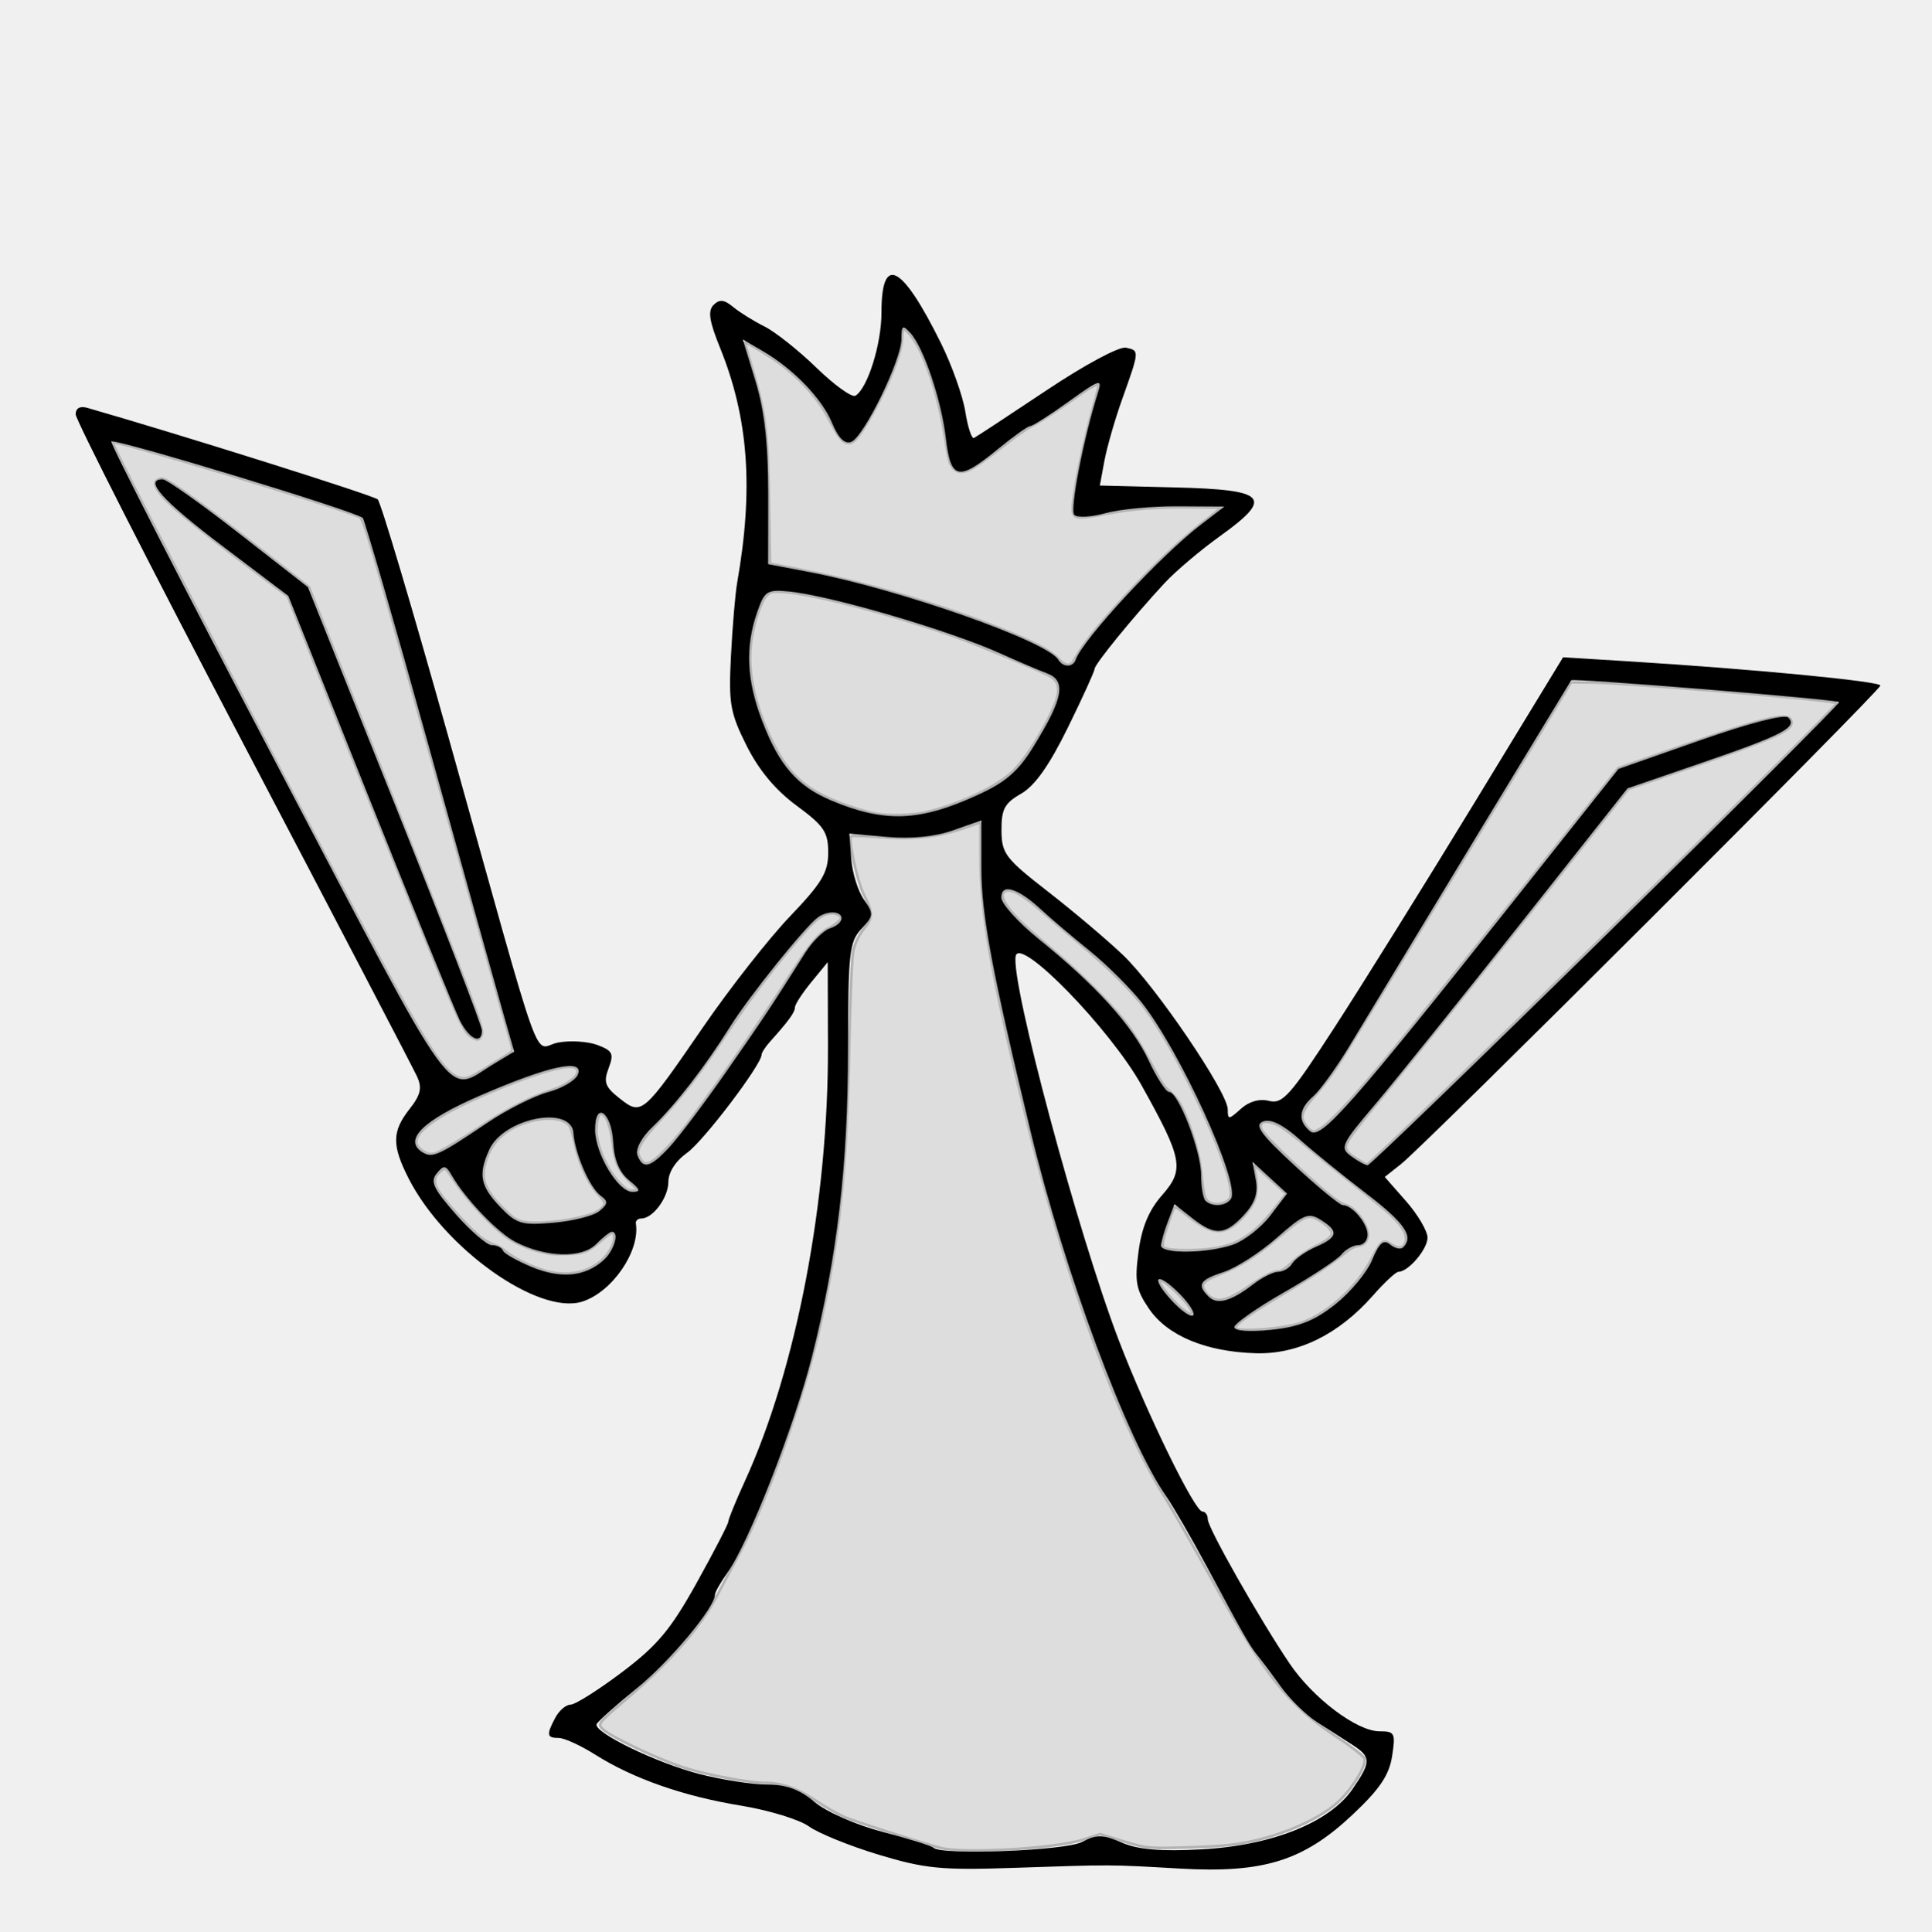
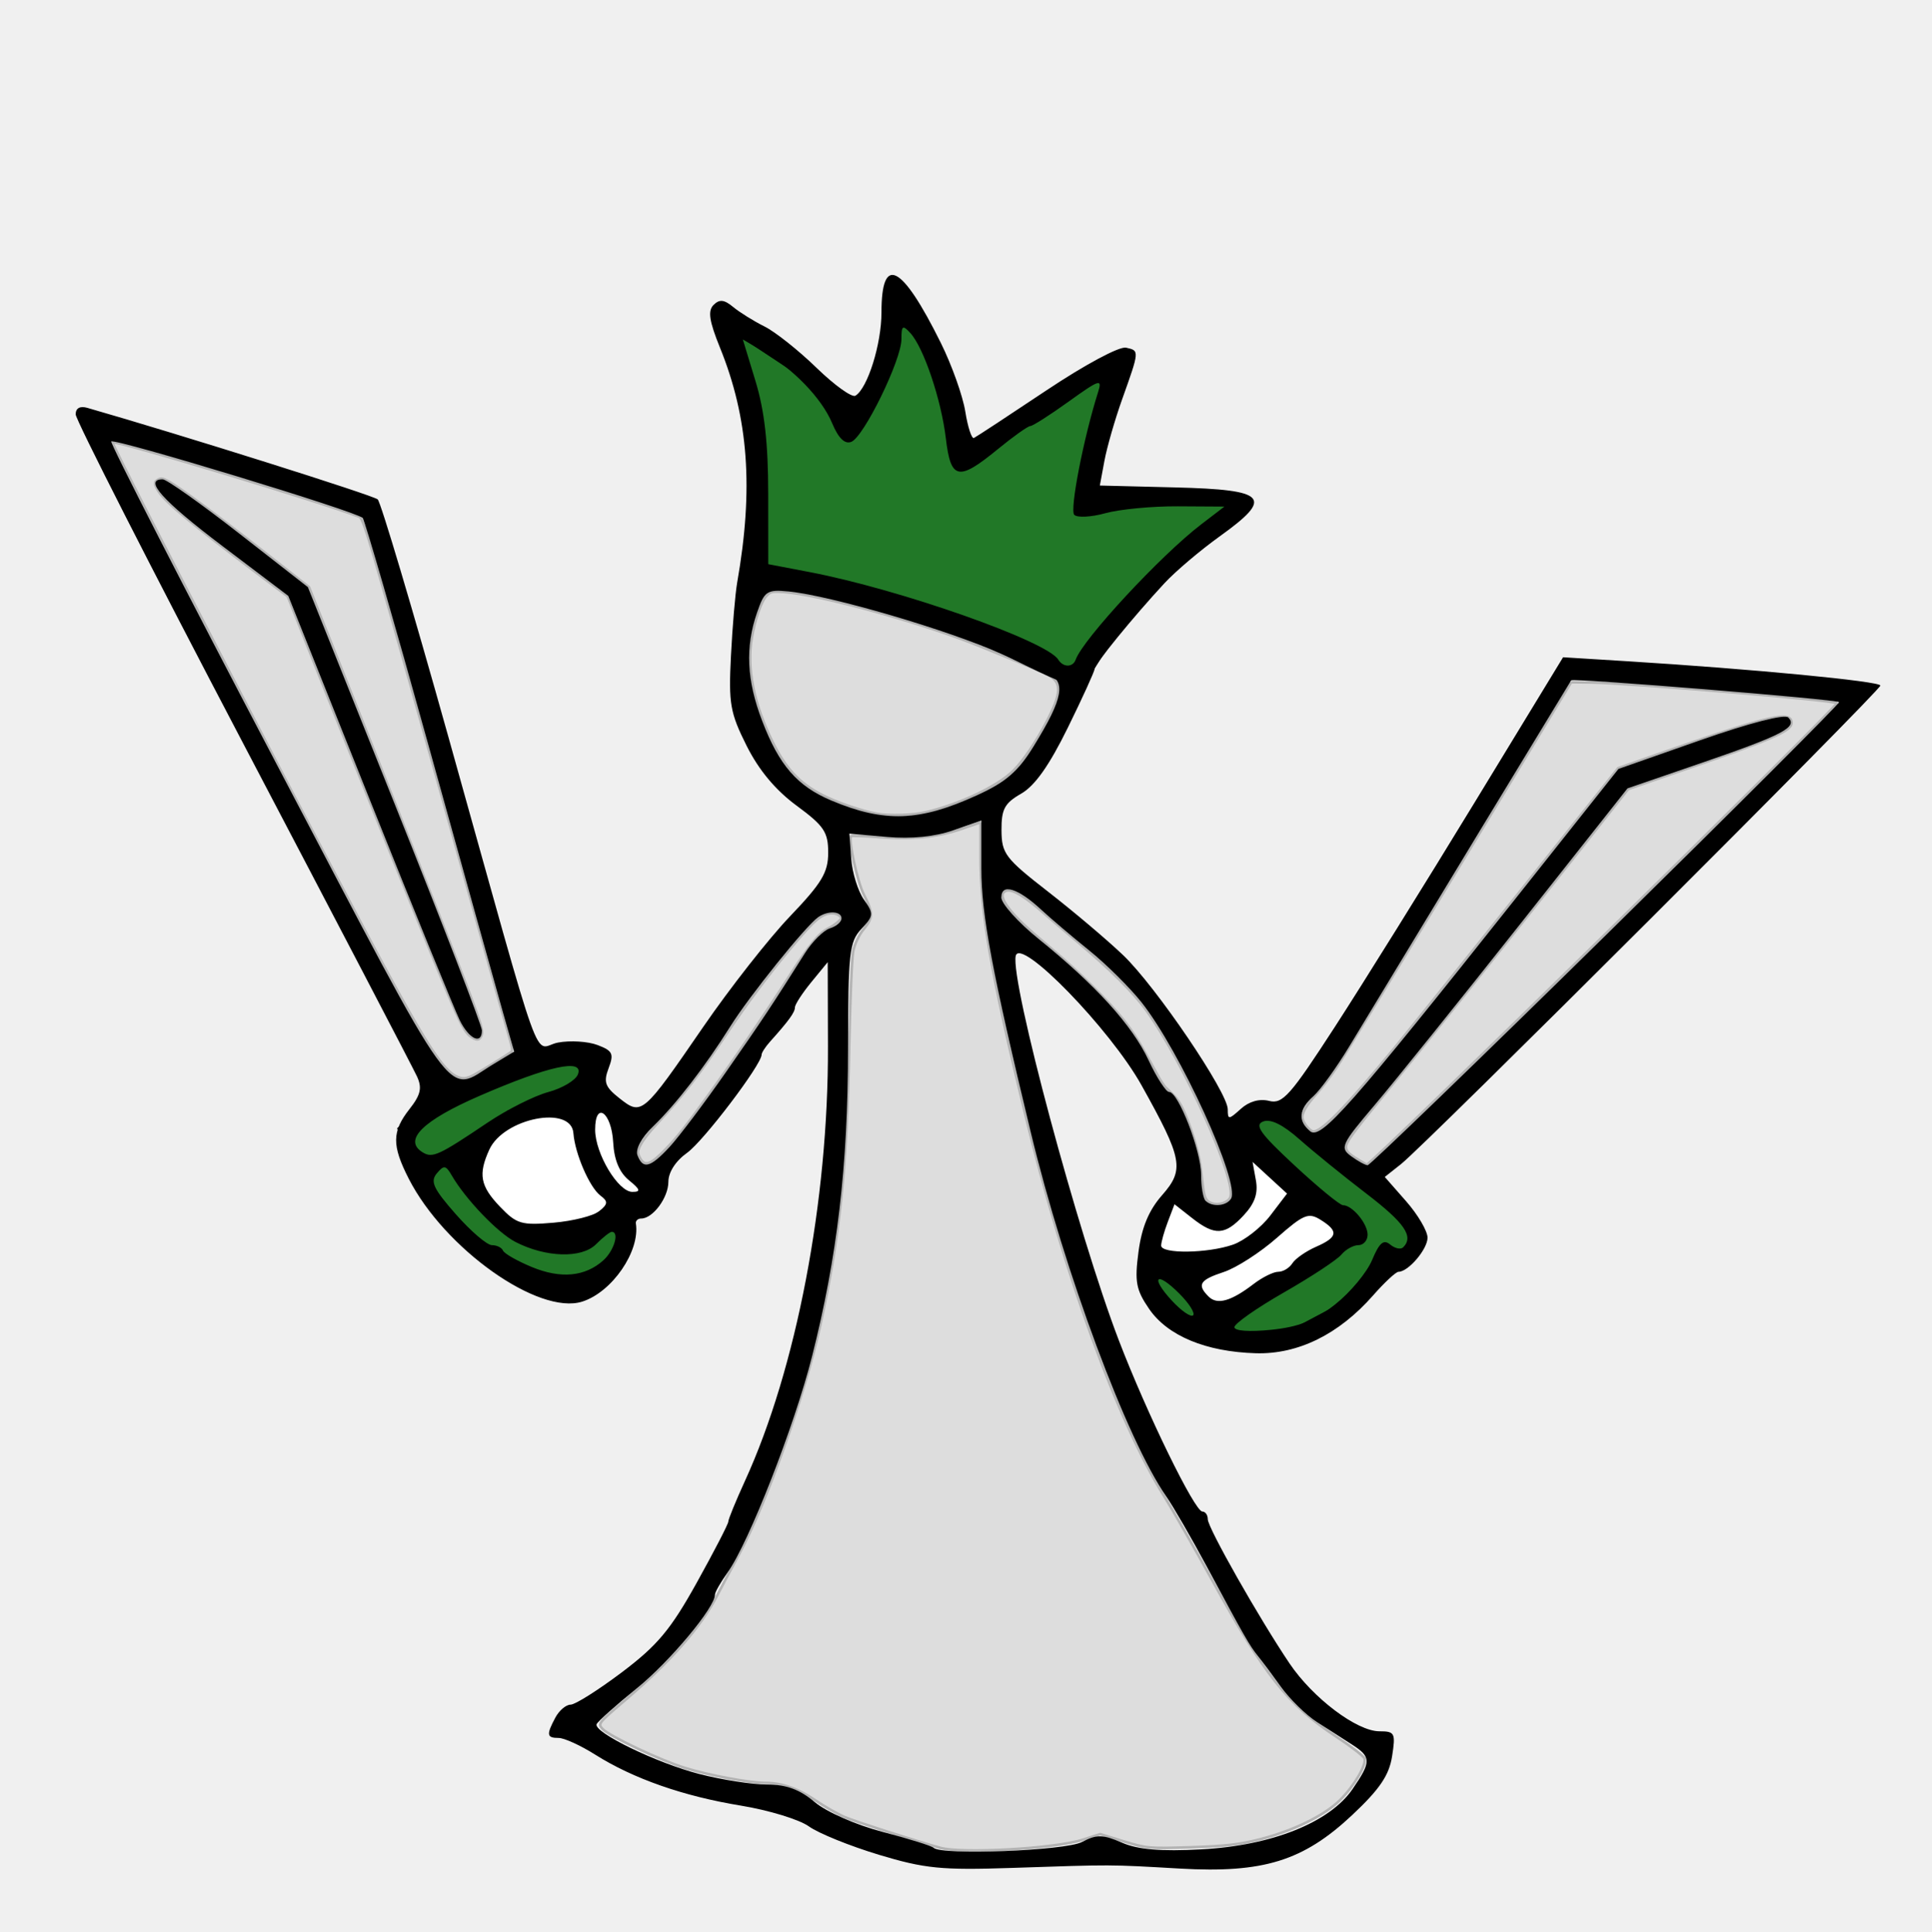
<svg xmlns="http://www.w3.org/2000/svg" id="svg3948" version="1.1" width="290" height="290">
  <defs id="defs3952">
    </defs>
  <path style="fill:#dddddd;fill-opacity:1;stroke:#b3b3b3;stroke-width:0.391;stroke-miterlimit:4;stroke-opacity:1;stroke-dasharray:none" d="m 135.648,49.481 c -0.092,0.057 -0.156,0.435 -0.156,0.844 0,1.198 -0.334,2.609 -1.094,4.656 -1.557,4.193 -5.062,10.534 -6.25,11.312 -1.102,0.722 -1.969,-0.039 -3.531,-3.094 -1.608,-3.144 -4.007,-5.918 -7.281,-8.438 -1.294,-0.995 -5.346,-3.498 -5.469,-3.375 -0.041,0.041 0.327,1.403 0.812,3 2.302,7.57 2.612,9.854 2.812,22.25 l 0.125,8 4.719,0.938 c 11.151,2.201 24.218,6.21 33.188,10.188 3.101,1.375 4.511,2.23 5.5,3.25 0.985,1.017 1.727,1.073 2.219,0.188 1.3,-2.343 3.36,-4.947 7.375,-9.344 4.635,-5.076 8.865,-9.016 13.188,-12.344 l 1.625,-1.281 -4.281,-0.062 c -5.25,-0.074 -9.013,0.219 -12.938,0.969 -4.573,0.874 -5.125,0.798 -5.125,-0.75 9e-5,-2.184 1.494,-9.541 3.062,-15.188 0.479,-1.725 0.844,-3.234 0.844,-3.375 0,-0.342 -1.161,0.248 -2.875,1.469 -2.918,2.078 -6.204,4.211 -7.25,4.719 -0.611,0.296 -2.338,1.518 -3.844,2.688 -4.684,3.637 -5.567,4.156 -6.781,4.156 -0.745,0 -1.439,-0.711 -1.719,-1.75 -0.121,-0.448 -0.43,-2.147 -0.688,-3.781 -0.763,-4.843 -2.077,-9.375 -3.719,-12.75 -0.831,-1.709 -2.117,-3.311 -2.469,-3.094 z m -118.75,16.938 c -0.292,0.292 33.708,65.807 42.188,81.281 5.209,9.506 7.509,12.922 9.312,13.875 0.982,0.519 1.566,0.494 2.781,-0.156 1.031,-0.552 4.831,-2.895 5.531,-3.406 0.343,-0.251 0.314,-0.388 -0.625,-3.656 -0.54,-1.881 -3.538,-12.567 -6.656,-23.75 -5.856,-21 -11.791,-42.009 -13.156,-46.625 -1.379,-4.663 -1.932,-6.238 -2.281,-6.375 -5.56,-2.177 -36.709,-11.572 -37.094,-11.188 z m 7.156,5.469 c 0.269,-0.055 0.52,0.032 1.031,0.281 1.631,0.795 8.411,5.855 18,13.406 l 3.312,2.594 5.344,13.406 c 6.29,15.732 15.865,39.998 18.094,45.844 2.704,7.092 2.863,7.655 2.25,8.438 -0.26,0.332 -0.528,0.328 -1.219,-0.094 -0.992,-0.605 -1.619,-1.785 -3.938,-7.312 -2.421,-5.771 -13.979,-34.387 -20,-49.531 l -3.719,-9.375 -4.938,-3.719 c -9.427,-7.103 -13.337,-10.355 -14.406,-11.969 -0.728,-1.099 -0.746,-1.547 -0.094,-1.844 0.103,-0.047 0.191,-0.107 0.281,-0.125 z m 92.188,16.969 c -0.554,0.04 -0.747,0.189 -1.188,0.656 -0.757,0.803 -1.684,3.516 -2.156,6.219 -0.797,4.561 0.263,9.935 3.125,15.719 1.975,3.99 4.035,6.182 7.438,7.938 2.099,1.083 5.981,2.423 8.188,2.812 1.917,0.338 5.459,0.222 7.344,-0.219 5.1,-1.193 10.834,-3.91 13.188,-6.25 1.438,-1.43 3.399,-4.299 4.969,-7.312 2.291,-4.398 2.351,-5.975 0.219,-7.062 -1.616,-0.824 -10.196,-4.382 -13.188,-5.469 -9.954,-3.617 -23.144,-7.02 -27.25,-7.031 -0.292,-7.99e-4 -0.503,-0.013 -0.688,0 z m 119.688,13.594 -16.906,27.844 c -9.291,15.323 -17.548,28.848 -18.344,30.031 -0.795,1.183 -2.093,2.899 -2.906,3.812 -1.686,1.895 -2.383,3.091 -2.188,3.875 0.175,0.702 1.003,1.717 1.5,1.875 1.124,0.357 4.758,-3.327 12.312,-12.5 2.552,-3.098 18.806,-23.433 27.688,-34.625 l 5.906,-7.406 7.406,-2.594 c 15.289,-5.319 18.625,-6.061 18.625,-4.219 0,1.25 -2.905,2.473 -17.688,7.562 l -6.844,2.375 -7.125,9 c -10.942,13.835 -24.099,30.269 -29.156,36.438 -5.222,6.368 -6.094,7.575 -6.094,8.312 0,0.643 0.368,1.035 1.875,1.938 0.639,0.383 1.202,0.719 1.25,0.719 0.749,0 70.965,-68.942 70.594,-69.312 -0.443,-0.443 -31.462,-3.035 -37,-3.094 l -2.906,-0.031 z m -88.688,21.031 -2.812,0.969 c -3.684,1.255 -7.421,1.622 -12.438,1.25 -2.229,-0.165 -4.106,-0.238 -4.188,-0.156 -0.461,0.461 0.924,6.845 1.906,8.781 1.408,2.775 1.414,3.466 -0.031,5.219 -0.685,0.831 -1.346,2.201 -1.562,3.312 -0.203,1.043 -0.461,7.445 -0.594,14.219 -0.364,18.618 -1.424,28.71 -4.375,42.031 -2.319,10.471 -7.991,26.484 -12.125,34.188 -0.985,1.835 -2.455,4.596 -3.25,6.125 -2.615,5.028 -6.932,9.934 -14.188,16.125 -3.746,3.196 -3.811,3.302 -3.125,4.062 0.972,1.078 8.628,4.702 12.406,5.875 3.538,1.098 9.687,2.25 12.125,2.25 2.431,0 4.875,0.863 7.562,2.688 1.323,0.899 3.258,1.999 4.281,2.438 1.602,0.687 10.831,3.651 14.375,4.625 3.288,0.904 17.236,0.113 21.375,-1.219 l 2.625,-0.844 3.562,1.094 c 3.472,1.065 3.773,1.08 10.094,0.875 5.237,-0.17 7.291,-0.407 10.438,-1.219 5.02,-1.295 9.649,-3.583 11.969,-5.906 2.111,-2.114 3.975,-5.306 3.625,-6.219 -0.134,-0.349 -2.039,-1.811 -4.219,-3.25 -7.277,-4.805 -10.759,-9.195 -18.625,-23.469 -2.694,-4.889 -5.949,-10.582 -7.219,-12.625 -7.039,-11.324 -15.008,-33.243 -20.906,-57.5 -5.108,-21.005 -6.688,-30.05 -6.688,-38.469 l 0,-5.25 z m 4.062,10.219 c -0.139,0.012 -0.265,0.066 -0.375,0.125 -0.665,0.356 -0.481,1.195 0.5,2.5 1.087,1.446 2.619,2.913 6.625,6.281 3.924,3.3 8.557,7.881 10.719,10.625 1.503,1.908 2.417,3.401 5,8.125 0.462,0.845 1.013,1.716 1.25,1.938 1.467,1.371 1.926,1.897 2.562,3.188 1.092,2.212 2.414,6.49 2.656,8.5 0.117,0.968 0.304,2.431 0.406,3.281 0.204,1.694 0.476,2.193 1.438,2.469 0.995,0.286 2.32,-0.167 2.656,-0.906 1.088,-2.389 -6.823,-20.052 -12.562,-28.062 -1.959,-2.735 -5.506,-6.267 -10.594,-10.531 -1.613,-1.352 -3.812,-3.225 -4.875,-4.156 -2.714,-2.377 -4.432,-3.458 -5.406,-3.375 z m -26.312,3.438 c -1.542,0 -2.575,0.855 -6.062,5 -3.423,4.068 -6.784,8.56 -9.656,12.844 -4.333,6.463 -6.554,9.328 -10.563,13.688 -1.989,2.163 -2.908,3.561 -2.906,4.375 4e-4,0.208 0.162,0.651 0.375,1 0.696,1.141 1.577,0.818 3.75,-1.438 1.838,-1.908 2.897,-3.252 6.469,-8.188 3.746,-5.177 8.398,-12.025 12.094,-17.781 3.103,-4.833 4.477,-6.529 5.938,-7.25 0.814,-0.402 1.875,-1.249 1.875,-1.5 0,-0.362 -0.697,-0.75 -1.312,-0.75 z m -39.438,23.062 c -2.208,0.004 -8.117,2.052 -14.656,5.031 -4.697,2.14 -7.805,4.262 -8.312,5.719 -0.252,0.722 0.054,1.311 0.938,1.906 0.745,0.502 1.326,0.571 2.125,0.219 1.039,-0.459 3.682,-2.041 6.562,-3.938 3.554,-2.34 7.022,-4.183 9.656,-5.094 2.308,-0.798 3.003,-1.123 4,-1.906 1.301,-1.022 1.151,-1.94 -0.312,-1.938 z m 4.688,7.062 c -0.386,0 -0.688,1.07 -0.688,2.438 0,2.346 1.64,6.063 3.531,7.969 1.014,1.022 1.204,1.125 1.969,1.125 l 0.844,0 -1.312,-1.344 c -1.66,-1.679 -2.255,-2.907 -2.531,-5.344 -0.335,-2.96 -1.034,-4.844 -1.812,-4.844 z m -8.062,0.719 c -1.55,0.049 -3.37,0.487 -5,1.344 -2.403,1.263 -3.695,2.94 -4.375,5.594 -0.581,2.267 0.094,3.875 2.75,6.531 1.243,1.243 1.822,1.668 2.562,1.906 2.379,0.765 10.203,-0.316 11.906,-1.656 1.019,-0.802 1.021,-1.074 -0.031,-2.188 -1.694,-1.793 -3.06,-4.756 -3.781,-8.219 -0.198,-0.95 -0.511,-1.95 -0.688,-2.219 -0.517,-0.789 -1.794,-1.142 -3.344,-1.094 z m 108.094,0.469 c -0.788,-0.047 -1.168,0.374 -0.844,1.156 0.448,1.081 8.838,8.958 11.375,10.688 0.473,0.322 1.072,0.621 1.344,0.688 1.462,0.355 3.51,3.333 3.25,4.719 -0.156,0.832 -0.59,1.232 -1.531,1.406 -0.404,0.075 -1.042,0.373 -1.406,0.656 -2.954,2.3 -4.573,3.398 -8.375,5.688 -4.86,2.927 -6.86,4.203 -7.875,5.094 -0.769,0.675 -0.84,0.901 -0.344,1.031 1.447,0.378 6.727,-0.085 9.062,-0.781 4.105,-1.224 8.812,-5.402 11.062,-9.812 1.358,-2.662 1.737,-2.953 2.812,-2.188 0.901,0.642 1.657,0.722 2.031,0.188 0.764,-1.091 0.089,-2.591 -2.062,-4.594 -0.693,-0.645 -3.089,-2.625 -5.344,-4.406 -2.255,-1.782 -5.545,-4.428 -7.281,-5.875 -1.737,-1.447 -3.561,-2.812 -4.062,-3.062 -0.719,-0.359 -1.339,-0.566 -1.812,-0.594 z m -1.969,6.5 c -0.03,0.029 0.039,0.509 0.156,1.031 0.36,1.609 0.317,3.389 -0.125,4.375 -0.572,1.276 -2.018,2.964 -3.25,3.781 -1.985,1.318 -3.565,0.933 -6.969,-1.75 -1.254,-0.989 -1.654,-1.236 -1.781,-1.031 -0.376,0.606 -1.588,4.234 -1.688,5.062 -0.105,0.876 -0.083,0.887 0.562,1.094 0.981,0.314 4.888,0.301 6.938,-0.031 2.349,-0.381 3.64,-0.868 5.281,-2.031 1.575,-1.117 2.637,-2.232 4.406,-4.531 l 1.312,-1.656 -2.406,-2.188 c -1.311,-1.192 -2.407,-2.154 -2.438,-2.125 z m -121.5,0.5 c -0.113,0 -0.52,0.281 -0.875,0.625 -0.733,0.711 -0.812,1.392 -0.312,2.375 0.778,1.532 4.997,6.19 6.781,7.5 0.519,0.381 1.32,0.82 1.812,0.969 0.493,0.148 1.241,0.562 1.656,0.938 1.244,1.123 4.547,2.671 6.75,3.156 3.936,0.866 7.65,-0.622 9.188,-3.656 0.499,-0.985 0.569,-2.115 0.156,-2.25 -0.113,-0.037 -0.815,0.447 -1.562,1.094 -1.992,1.726 -2.671,2.021 -5.25,2.125 -1.723,0.07 -2.48,0.013 -3.844,-0.312 -1.91,-0.456 -3.8,-1.276 -5.125,-2.188 -2.225,-1.531 -5.905,-5.467 -7.906,-8.469 -0.699,-1.048 -1.356,-1.906 -1.469,-1.906 z m 129.719,7.281 c -0.851,0.109 -1.934,0.918 -4.375,2.938 -3.772,3.121 -5.679,4.325 -8.875,5.625 -2.057,0.837 -2.625,1.243 -2.625,1.812 0,0.532 0.564,1.332 1.25,1.75 1.243,0.758 2.711,0.296 5.75,-1.781 1.981,-1.354 3.524,-2.156 4.125,-2.156 0.629,0 1.147,-0.332 2.469,-1.562 0.729,-0.678 1.905,-1.486 3.031,-2.062 2.116,-1.083 2.719,-1.546 2.719,-2.156 0,-0.506 -1.016,-1.465 -2.188,-2.062 -0.355,-0.181 -0.629,-0.313 -0.938,-0.344 -0.116,-0.011 -0.222,-0.015 -0.344,0 z m -22.25,9.531 c -0.793,0 2.071,3.554 3.781,4.688 1,0.662 1.218,0.562 0.75,-0.344 -0.66,-1.276 -3.854,-4.344 -4.531,-4.344 z" id="path4081" />
+   <path style="fill:#217827;stroke:#000000;stroke-width:1px;stroke-linecap:butt;stroke-linejoin:miter;stroke-opacity:1;fill-opacity:1" d="m 113.978,85.699 c 1.76,0.587 28.934,8.016 28.934,8.016 0,0 19.159,10.166 19.55,8.993 0.391,-1.173 6.647,-10.557 7.429,-11.535 0.782,-0.978 16.031,-16.031 16.031,-16.031 0,0 -23.069,0.391 -22.874,-0.391 0.196,-0.782 3.715,-19.355 3.715,-19.355 0,0 -22.287,14.272 -22.483,13.294 -0.196,-0.978 -3.519,-15.64 -3.519,-15.64 l -6.452,-7.625 -3.128,12.512 -4.301,5.279 -3.715,-5.279 -13.881,-9.189 4.692,23.656" id="path3609" />
+   <path style="fill:#217827;stroke:#000000;stroke-width:1px;stroke-linecap:butt;stroke-linejoin:miter;stroke-opacity:1;fill-opacity:1" d="m 88.367,158.426 -0.391,4.301 -10.753,5.279 -7.429,6.452 4.888,8.602 c 0,0 7.82,2.737 8.602,2.933 0.782,0.196 9.384,-3.128 9.384,-3.128 l 1.173,4.106 -6.843,6.843 -10.362,-2.933 -7.234,-5.279 -7.234,-10.166 -1.955,-5.865 c 0,0 4.301,-3.91 5.083,-4.301 0.782,-0.391 14.272,-5.67 14.272,-5.67" id="path4121" />
+   <path style="fill:#217827;stroke:#000000;stroke-width:1px;stroke-linecap:butt;stroke-linejoin:miter;stroke-opacity:1;fill-opacity:1" d="m 188.856,166.833 -2.542,2.933 16.227,15.836 -19.746,12.512 -9.58,-8.993 -1.173,3.128 c 0,0 2.933,4.888 3.91,5.865 0.978,0.978 15.249,3.519 15.249,3.519 l 12.512,-6.647 4.497,-5.279 3.91,-1.76 -0.196,-4.106 -13.685,-11.73 -6.061,-5.083" id="path4123" />
+   <path style="fill:#ffffff;stroke:#000000;stroke-width:1px;stroke-linecap:butt;stroke-linejoin:miter;stroke-opacity:1" d="m 176.93,178.759 -3.128,4.497 -0.196,6.061 5.279,2.542 4.106,7.234 20.137,-14.076 -16.227,-13.881 -0.587,9.189 -2.933,2.933" id="path4125" />
+   <path style="fill:#ffffff;stroke:#000000;stroke-width:1px;stroke-linecap:butt;stroke-linejoin:miter;stroke-opacity:1" d="m 88.172,163.51 4.888,4.106 2.933,9.189 2.737,1.955 -6.647,2.346 -6.256,4.106 c 0,0 -8.602,-0.978 -9.384,-1.173 -0.782,-0.196 -7.82,-7.625 -7.234,-8.407 0.587,-0.782 7.429,-8.602 7.429,-8.602" id="path4127" />
  <path style="fill:#000000" d="m 131.967,278.516 c -4.343,-1.31 -9.068,-3.225 -10.5,-4.256 -1.432,-1.031 -6.025,-2.435 -10.207,-3.12 -8.654,-1.417 -16.169,-4.048 -21.909,-7.672 -2.171,-1.37 -4.63,-2.491 -5.466,-2.491 -1.794,0 -1.87,-0.477 -0.485,-3.066 0.569,-1.064 1.597,-1.934 2.284,-1.934 0.687,0 4.159,-2.193 7.715,-4.874 5.314,-4.005 7.312,-6.397 11.216,-13.42 2.612,-4.7 4.75,-8.836 4.75,-9.19 0,-0.354 1.124,-3.101 2.498,-6.104 7.729,-16.896 12.532,-42.033 12.466,-65.234 l -0.036,-12.678 -2.459,3 c -1.352,1.65 -2.461,3.356 -2.464,3.792 -0.005,0.751 -0.914,2.003 -3.755,5.171 -0.688,0.767 -1.25,1.637 -1.25,1.934 0,1.486 -8.726,12.983 -11.181,14.731 -1.729,1.231 -2.819,2.92 -2.819,4.368 0,2.362 -2.324,5.503 -4.071,5.503 -0.511,0 -0.875,0.338 -0.81,0.75 0.657,4.158 -3.564,10.304 -8.054,11.73 -6.553,2.08 -20.685,-7.936 -26.058,-18.468 -2.55,-4.998 -2.525,-7.082 0.122,-10.448 1.675,-2.13 1.916,-3.17 1.129,-4.885 C 62.073,160.457 50.315,137.929 36.494,111.592 22.673,85.255 11.364,63.04 11.364,62.225 c 0,-0.936 0.645,-1.297 1.75,-0.98 13.992,4.013 42.955,13.142 43.602,13.744 0.469,0.435 5.247,16.494 10.62,35.686 14.734,52.636 12.572,46.61 16.462,45.88 1.826,-0.343 4.494,-0.176 5.929,0.37 2.276,0.865 2.489,1.311 1.664,3.481 -0.797,2.097 -0.537,2.811 1.655,4.535 3.317,2.609 3.475,2.474 12.569,-10.759 3.987,-5.802 9.837,-13.256 12.999,-16.564 4.8,-5.021 5.75,-6.605 5.75,-9.58 0,-3.095 -0.626,-4.026 -4.75,-7.063 -3.164,-2.33 -5.67,-5.334 -7.504,-8.998 -2.474,-4.94 -2.713,-6.315 -2.347,-13.5 0.224,-4.4 0.645,-9.35 0.935,-11 2.478,-14.087 1.702,-24.698 -2.579,-35.261 -1.623,-4.004 -1.854,-5.54 -0.967,-6.426 0.887,-0.887 1.589,-0.814 2.939,0.304 0.976,0.808 3.091,2.125 4.702,2.926 1.61,0.801 5.133,3.599 7.828,6.218 2.695,2.618 5.322,4.5 5.837,4.182 1.836,-1.135 3.907,-7.763 3.907,-12.506 0,-8.829 3.049,-7.26 8.919,4.589 1.642,3.314 3.292,7.944 3.667,10.289 0.375,2.345 0.959,4.133 1.298,3.974 0.339,-0.159 5.217,-3.361 10.84,-7.117 5.822,-3.889 10.988,-6.661 12,-6.441 2.033,0.444 2.035,0.411 -0.59,7.769 -1.079,3.025 -2.273,7.172 -2.653,9.216 l -0.691,3.716 11.343,0.284 c 13.794,0.345 14.83,1.486 6.667,7.342 -2.915,2.091 -6.65,5.257 -8.3,7.037 -4.721,5.092 -10.5,12.183 -10.5,12.885 0,0.352 -1.811,4.325 -4.024,8.83 -2.779,5.657 -4.944,8.718 -7,9.894 -2.489,1.425 -2.973,2.325 -2.953,5.5 0.022,3.505 0.56,4.214 7.016,9.233 3.846,2.99 8.92,7.283 11.275,9.54 4.921,4.715 15.685,20.585 15.685,23.125 0,1.587 0.138,1.583 1.96,-0.066 1.242,-1.124 2.8,-1.563 4.252,-1.198 2.027,0.509 3.17,-0.779 9.882,-11.131 4.174,-6.439 13.59,-21.557 20.925,-33.597 l 13.335,-21.89 9.573,0.593 c 18.89,1.17 38.073,3.013 38.073,3.657 0,0.759 -68.271,68.916 -71.96,71.84 l -2.46,1.949 3.21,3.656 c 1.765,2.011 3.21,4.47 3.21,5.466 0,1.731 -2.886,5.12 -4.359,5.12 -0.386,0 -2.1,1.592 -3.808,3.538 -5.134,5.848 -11.27,8.875 -17.619,8.693 -7.482,-0.215 -13.25,-2.612 -16.024,-6.66 -1.968,-2.872 -2.191,-4.075 -1.592,-8.587 0.486,-3.665 1.548,-6.218 3.523,-8.467 3.41,-3.883 3.125,-5.417 -3.063,-16.517 -4.722,-8.471 -18.276,-22.403 -18.9,-19.427 -0.806,3.844 9.37,41.772 15.491,57.736 4.201,10.959 11.39,25.691 12.536,25.691 0.449,0 0.817,0.523 0.817,1.162 0,1.279 7.695,14.851 12.273,21.645 3.509,5.208 10.115,10.193 13.508,10.193 2.304,0 2.439,0.267 1.895,3.75 -0.446,2.857 -1.87,4.956 -5.979,8.815 -7.348,6.901 -13.339,8.764 -25.882,8.049 -10.836,-0.618 -9.819,-0.614 -25.315,-0.095 -10.488,0.351 -12.995,0.102 -19.897,-1.979 z m 30.508,-1.914 c 2.222,-1.159 3.115,-1.145 6,0.1 2.439,1.052 5.794,1.333 11.962,1.004 10.544,-0.563 19.234,-4.037 22.677,-9.066 2.813,-4.109 2.805,-4.802 -0.078,-6.663 -1.279,-0.825 -3.654,-2.351 -5.278,-3.392 -1.624,-1.04 -4.065,-3.43 -5.423,-5.31 -1.359,-1.88 -2.921,-3.971 -3.471,-4.647 -1.196,-1.47 -2.069,-2.996 -7.588,-13.274 -2.327,-4.332 -5.085,-9.109 -6.13,-10.615 -5.963,-8.593 -15.262,-33.587 -20.374,-54.762 -5.76,-23.864 -7.408,-32.654 -7.408,-39.535 l 0,-7.232 -4.25,1.483 c -2.727,0.951 -6.278,1.305 -9.91,0.986 l -5.66,-0.497 0.283,3.797 c 0.156,2.088 1.009,4.832 1.895,6.098 1.504,2.148 1.479,2.443 -0.373,4.415 -1.807,1.923 -1.987,3.543 -2.003,18.049 -0.02,17.576 -1.617,31.191 -5.417,46.182 -2.648,10.444 -9.481,27.924 -12.665,32.395 -1.044,1.467 -1.899,2.966 -1.899,3.332 0,1.933 -6.768,10.039 -11.773,14.1 -3.15,2.556 -5.851,4.969 -6.002,5.363 -0.474,1.231 8.99,5.821 15.42,7.479 3.379,0.871 7.957,1.584 10.173,1.584 2.89,0 4.911,0.742 7.15,2.626 1.777,1.495 6.185,3.43 10.238,4.494 3.914,1.028 7.345,2.096 7.623,2.374 1.166,1.166 19.773,0.441 22.283,-0.869 z m 38.035,-80.741 c 2.261,-1.791 4.75,-4.785 5.531,-6.653 1.087,-2.602 1.722,-3.146 2.713,-2.323 0.712,0.591 1.59,0.778 1.952,0.416 1.624,-1.624 0.229,-3.656 -5.544,-8.076 -3.411,-2.612 -7.908,-6.261 -9.993,-8.109 -2.517,-2.231 -4.361,-3.141 -5.486,-2.709 -1.363,0.523 -0.438,1.818 4.725,6.61 3.531,3.278 6.798,5.959 7.259,5.959 1.397,0 3.697,2.755 3.697,4.429 0,0.864 -0.62,1.571 -1.378,1.571 -0.758,0 -1.907,0.638 -2.555,1.419 -0.648,0.78 -4.528,3.335 -8.622,5.678 -4.095,2.343 -7.445,4.692 -7.445,5.221 0,0.568 2.258,0.729 5.517,0.392 4.189,-0.432 6.507,-1.353 9.629,-3.826 z m -23.419,-1.612 c -3.475,-3.475 -4.435,-2.515 -1.091,1.091 1.411,1.522 2.834,2.499 3.162,2.172 0.328,-0.328 -0.604,-1.796 -2.071,-3.262 z m 11.158,-1.443 c 1.312,-1.006 2.977,-1.83 3.7,-1.83 0.724,0 1.675,-0.572 2.115,-1.271 0.44,-0.699 2.037,-1.814 3.55,-2.479 3.285,-1.442 3.439,-2.339 0.699,-4.05 -1.826,-1.14 -2.547,-0.844 -6.584,2.71 -2.493,2.195 -6.071,4.498 -7.949,5.118 -3.642,1.202 -4.08,1.907 -2.294,3.694 1.292,1.292 3.371,0.71 6.763,-1.892 z m -97.635,-3.563 c 1.605,-1.447 2.432,-4.267 1.25,-4.267 -0.275,0 -1.344,0.844 -2.376,1.876 -2.148,2.148 -7.556,1.986 -12.097,-0.362 -2.665,-1.378 -7.497,-6.425 -9.555,-9.981 -0.897,-1.549 -1.183,-1.587 -2.253,-0.298 -1.008,1.215 -0.501,2.3 2.862,6.121 2.248,2.554 4.687,4.644 5.42,4.644 0.732,0 1.482,0.367 1.665,0.815 0.183,0.448 2.133,1.56 4.333,2.471 4.348,1.8 8.008,1.453 10.75,-1.018 z m 94.541,-2.344 c 1.699,-0.592 4.22,-2.559 5.601,-4.371 l 2.512,-3.294 -2.589,-2.379 -2.589,-2.379 0.499,2.753 c 0.357,1.968 -0.161,3.465 -1.815,5.25 -2.815,3.038 -4.346,3.122 -7.773,0.426 l -2.633,-2.071 -1.002,2.636 c -0.551,1.45 -1.002,3.057 -1.002,3.571 0,1.274 6.993,1.182 10.791,-0.142 z M 90.003,181.862 c 1.303,-1.082 1.327,-1.442 0.155,-2.332 -1.637,-1.243 -3.823,-6.298 -4.055,-9.378 -0.321,-4.259 -10.465,-2.265 -12.628,2.483 -1.692,3.714 -1.361,5.472 1.618,8.581 2.481,2.589 3.211,2.806 8.048,2.387 2.926,-0.253 6.014,-1.037 6.862,-1.74 z m 94.849,-1.865 c 1.424,-2.304 -7.673,-22.247 -13.466,-29.52 -1.752,-2.2 -5.286,-5.699 -7.854,-7.775 -2.567,-2.076 -5.793,-4.817 -7.168,-6.091 -3.5,-3.242 -6.002,-4.015 -5.993,-1.853 0.004,0.945 2.513,3.744 5.576,6.219 8.607,6.955 14.06,12.968 16.516,18.211 1.234,2.634 2.632,4.789 3.108,4.789 1.377,0 4.794,8.848 4.794,12.416 0,1.788 0.3,3.55 0.667,3.917 0.985,0.985 3.127,0.809 3.821,-0.313 z m -90.412,-2.77 c -1.432,-1.168 -2.218,-3.054 -2.361,-5.668 -0.25,-4.571 -2.716,-6.314 -2.711,-1.915 0.005,3.583 3.45,9.333 5.592,9.333 1.302,0 1.199,-0.348 -0.521,-1.75 z m 6.104,-5 c 1.404,-1.512 5.201,-6.549 8.437,-11.192 5.537,-7.944 6.943,-10.061 11.884,-17.893 1.1,-1.744 2.788,-3.425 3.75,-3.735 0.963,-0.311 1.75,-0.984 1.75,-1.497 0,-1.107 -2.077,-1.206 -3.522,-0.167 -1.924,1.383 -10.242,11.73 -13.185,16.402 -3.866,6.137 -8.122,11.64 -11.65,15.063 -1.686,1.635 -2.621,3.386 -2.281,4.271 0.826,2.152 1.921,1.868 4.817,-1.251 z m 140.677,-31.877 c 19.373,-19.045 35.094,-34.756 34.934,-34.914 -0.426,-0.423 -39.96,-3.638 -40.219,-3.271 -0.193,0.274 -24.023,39.584 -33.342,55.002 -1.892,3.13 -4.292,6.462 -5.334,7.405 -2.243,2.029 -2.409,3.733 -0.519,5.301 1.599,1.327 6.056,-3.721 30.813,-34.904 l 15.487,-19.507 12.294,-4.312 c 7.395,-2.594 12.657,-3.949 13.205,-3.401 1.435,1.435 -0.797,2.607 -12.91,6.773 l -11.236,3.865 -16.253,20.544 c -8.939,11.299 -18.689,23.425 -21.667,26.945 -5.082,6.007 -5.301,6.484 -3.57,7.75 1.015,0.742 2.126,1.349 2.469,1.349 0.344,0 16.475,-15.582 35.849,-34.627 z M 73.201,168.587 c 2.919,-1.964 7.029,-4.035 9.133,-4.602 2.104,-0.567 4.105,-1.76 4.448,-2.653 0.938,-2.444 -4.4,-1.28 -14.758,3.219 -8.557,3.717 -11.525,6.654 -8.57,8.481 1.485,0.918 2.395,0.503 9.747,-4.445 z m 0.834,-8.756 3.17,-1.918 -1.773,-6.218 C 74.457,148.275 69.472,130.402 64.356,111.977 59.24,93.552 54.784,78.16 54.456,77.774 53.679,76.859 17.231,65.777 16.711,66.297 c -0.218,0.218 10.971,22.056 24.865,48.53 27.713,52.806 25.237,49.373 32.458,45.003 z m -4.989,-6.604 c -0.753,-1.512 -6.857,-16.475 -13.565,-33.25 l -12.195,-30.5 -9.91,-7.5 c -8.994,-6.807 -11.851,-10 -8.946,-10 0.586,0 5.731,3.642 11.434,8.093 l 10.368,8.093 13.068,32.657 c 7.187,17.961 13.067,33.219 13.066,33.907 -0.003,2.2 -1.905,1.34 -3.32,-1.5 z m 77.616,-33.786 c 4.418,-2.023 6.225,-3.591 8.62,-7.485 4.41,-7.166 4.86,-9.733 1.905,-10.857 -1.312,-0.499 -4.397,-1.815 -6.855,-2.924 -7.872,-3.552 -25.596,-8.745 -31.952,-9.361 -3.197,-0.31 -3.583,-0.05 -4.694,3.162 -1.799,5.203 -1.568,10.181 0.752,16.244 2.573,6.723 5.271,9.828 10.425,11.997 7.926,3.336 13.226,3.147 21.797,-0.777 z m 14.869,-20.391 c 1.113,-3.094 12.769,-15.659 18.833,-20.3 l 3.5,-2.679 -7,-0.041 c -3.85,-0.023 -8.741,0.442 -10.87,1.033 -2.128,0.591 -4.235,0.701 -4.682,0.244 -0.704,-0.72 1.401,-11.555 3.577,-18.41 0.658,-2.074 0.247,-1.944 -4.402,1.396 -2.82,2.026 -5.418,3.684 -5.773,3.684 -0.355,0 -2.567,1.575 -4.916,3.5 -5.887,4.824 -7.028,4.583 -7.764,-1.635 -0.687,-5.805 -3.325,-13.638 -5.33,-15.829 -1.155,-1.262 -1.34,-1.134 -1.34,0.921 0,3.123 -5.659,14.698 -7.538,15.42 -0.981,0.376 -1.925,-0.549 -2.871,-2.812 -1.555,-3.722 -5.786,-8.12 -10.407,-10.817 l -3.003,-1.753 1.902,6.253 c 1.354,4.451 1.904,9.313 1.909,16.873 l 0.008,10.62 6.25,1.196 c 13.521,2.588 35.574,10.352 37.29,13.129 0.742,1.2 2.197,1.205 2.627,0.009 z" id="path4079" />
</svg>
